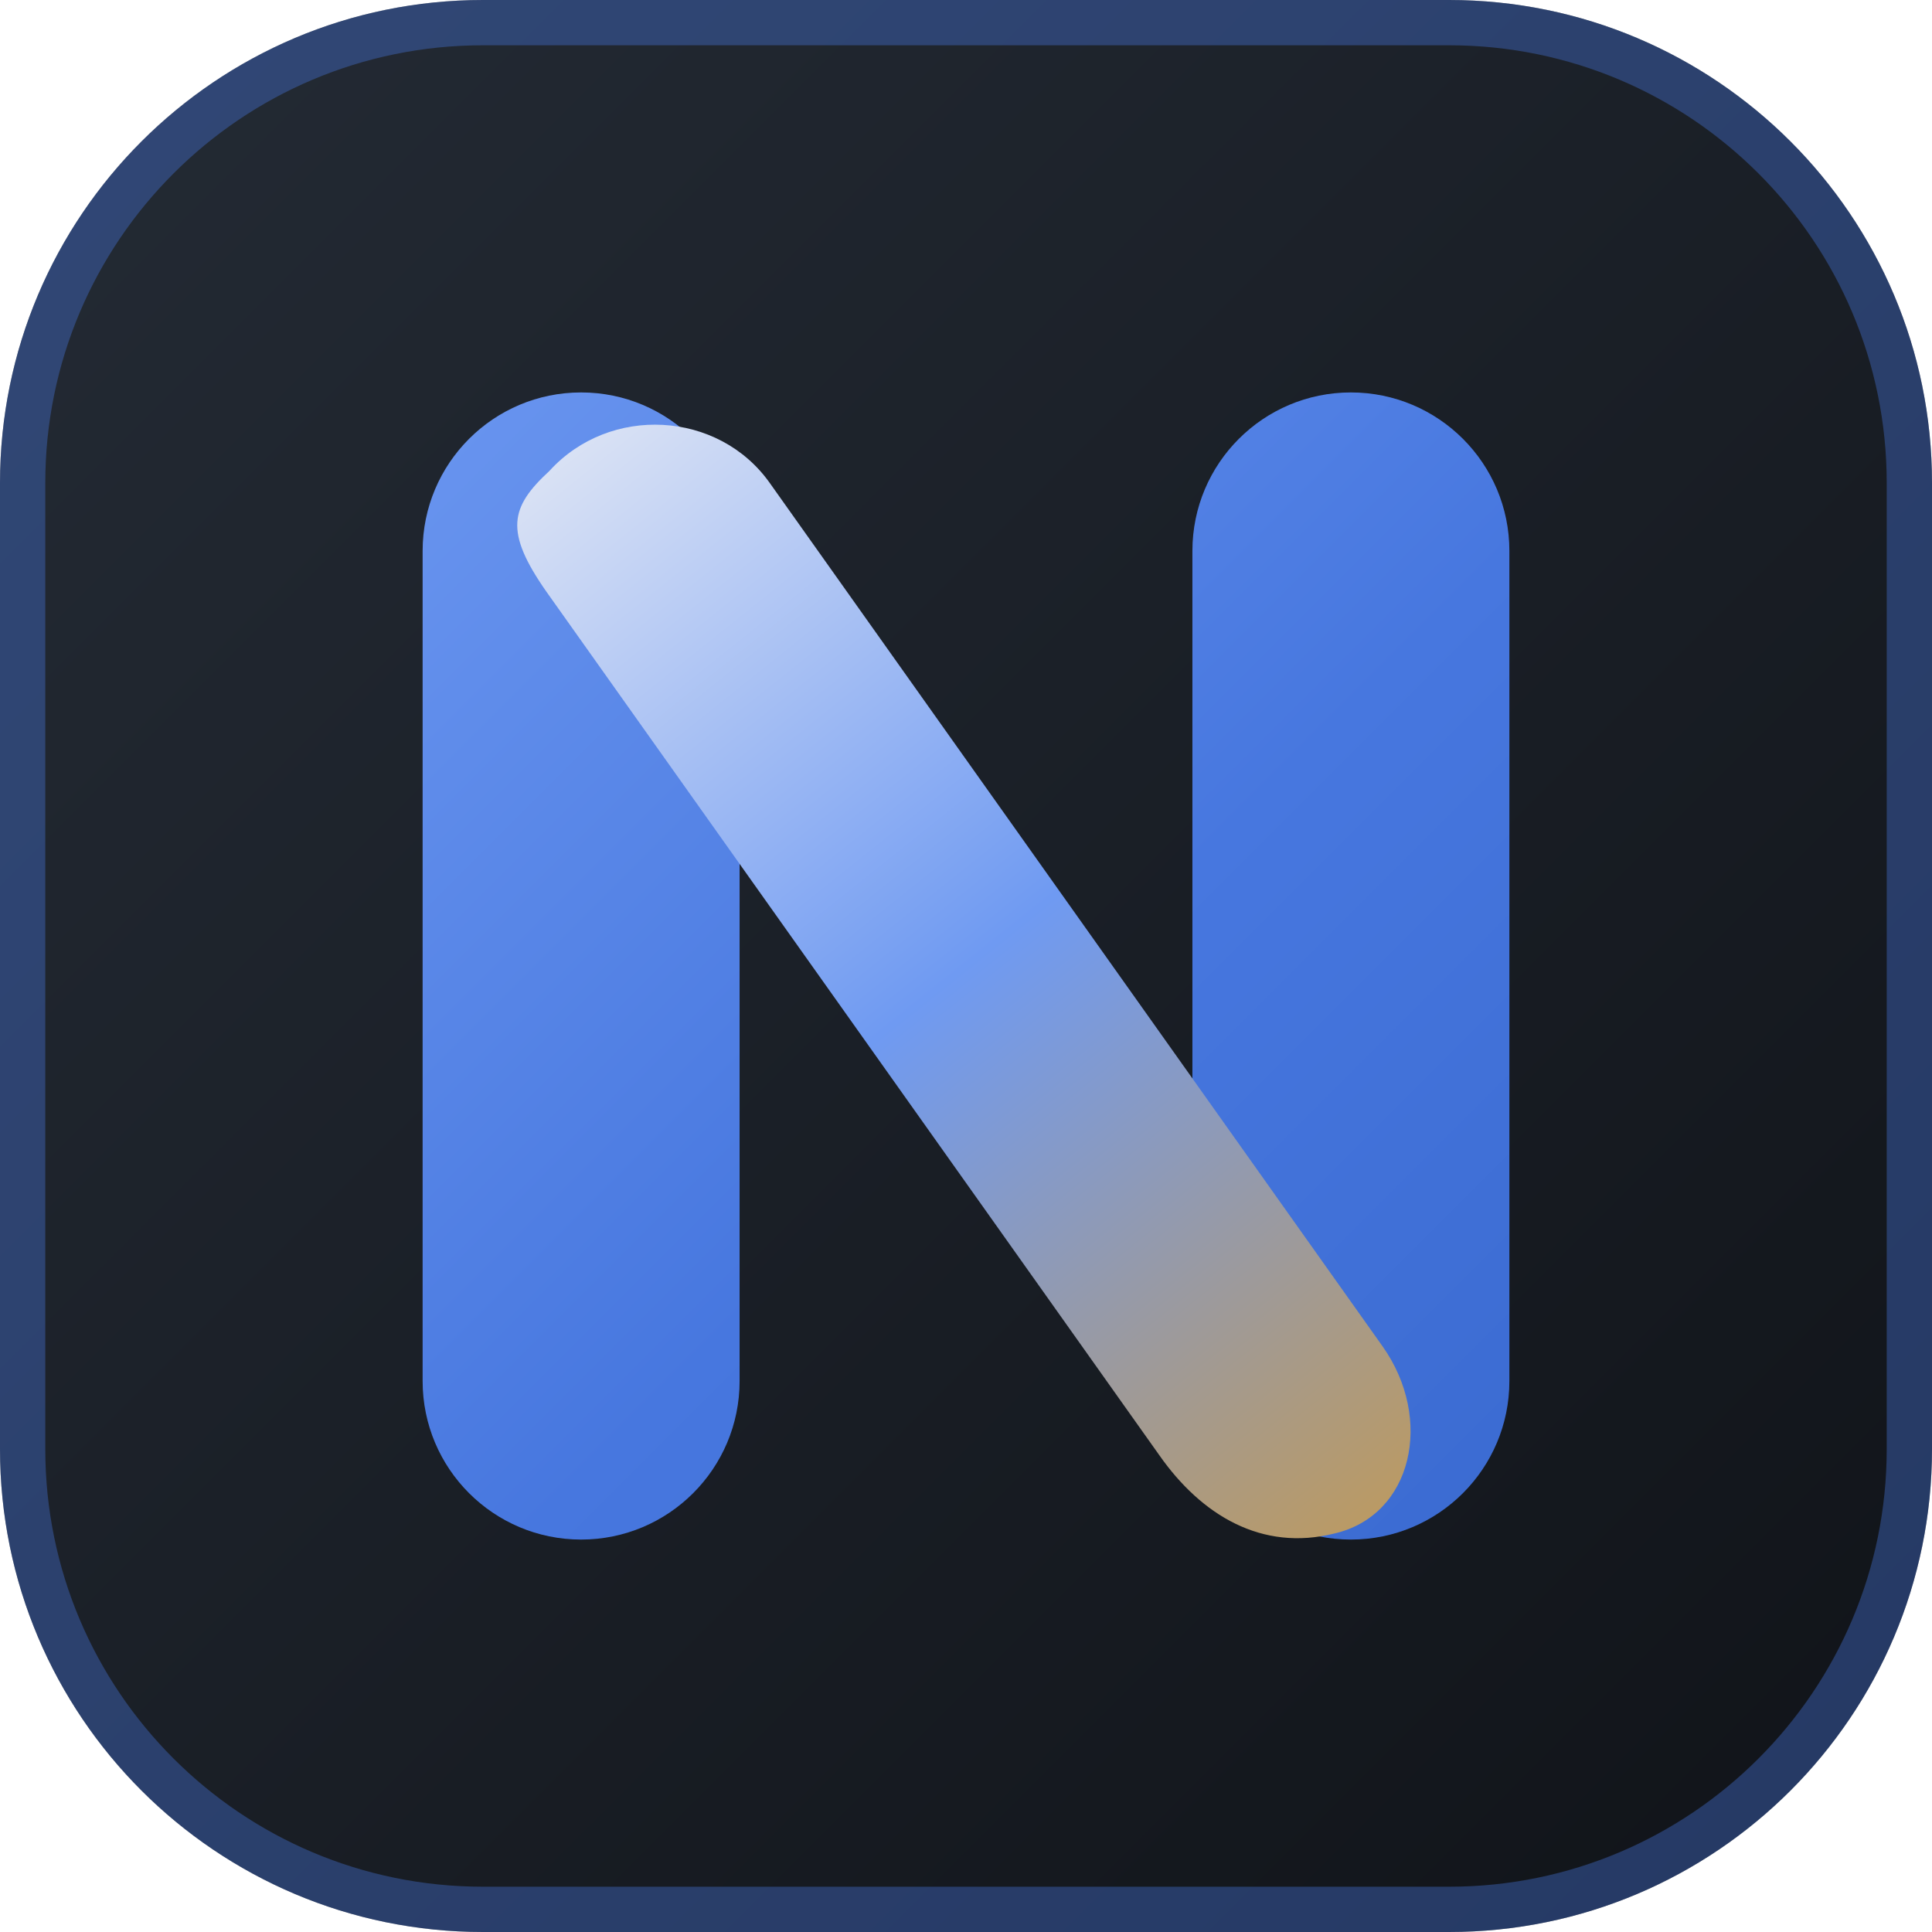
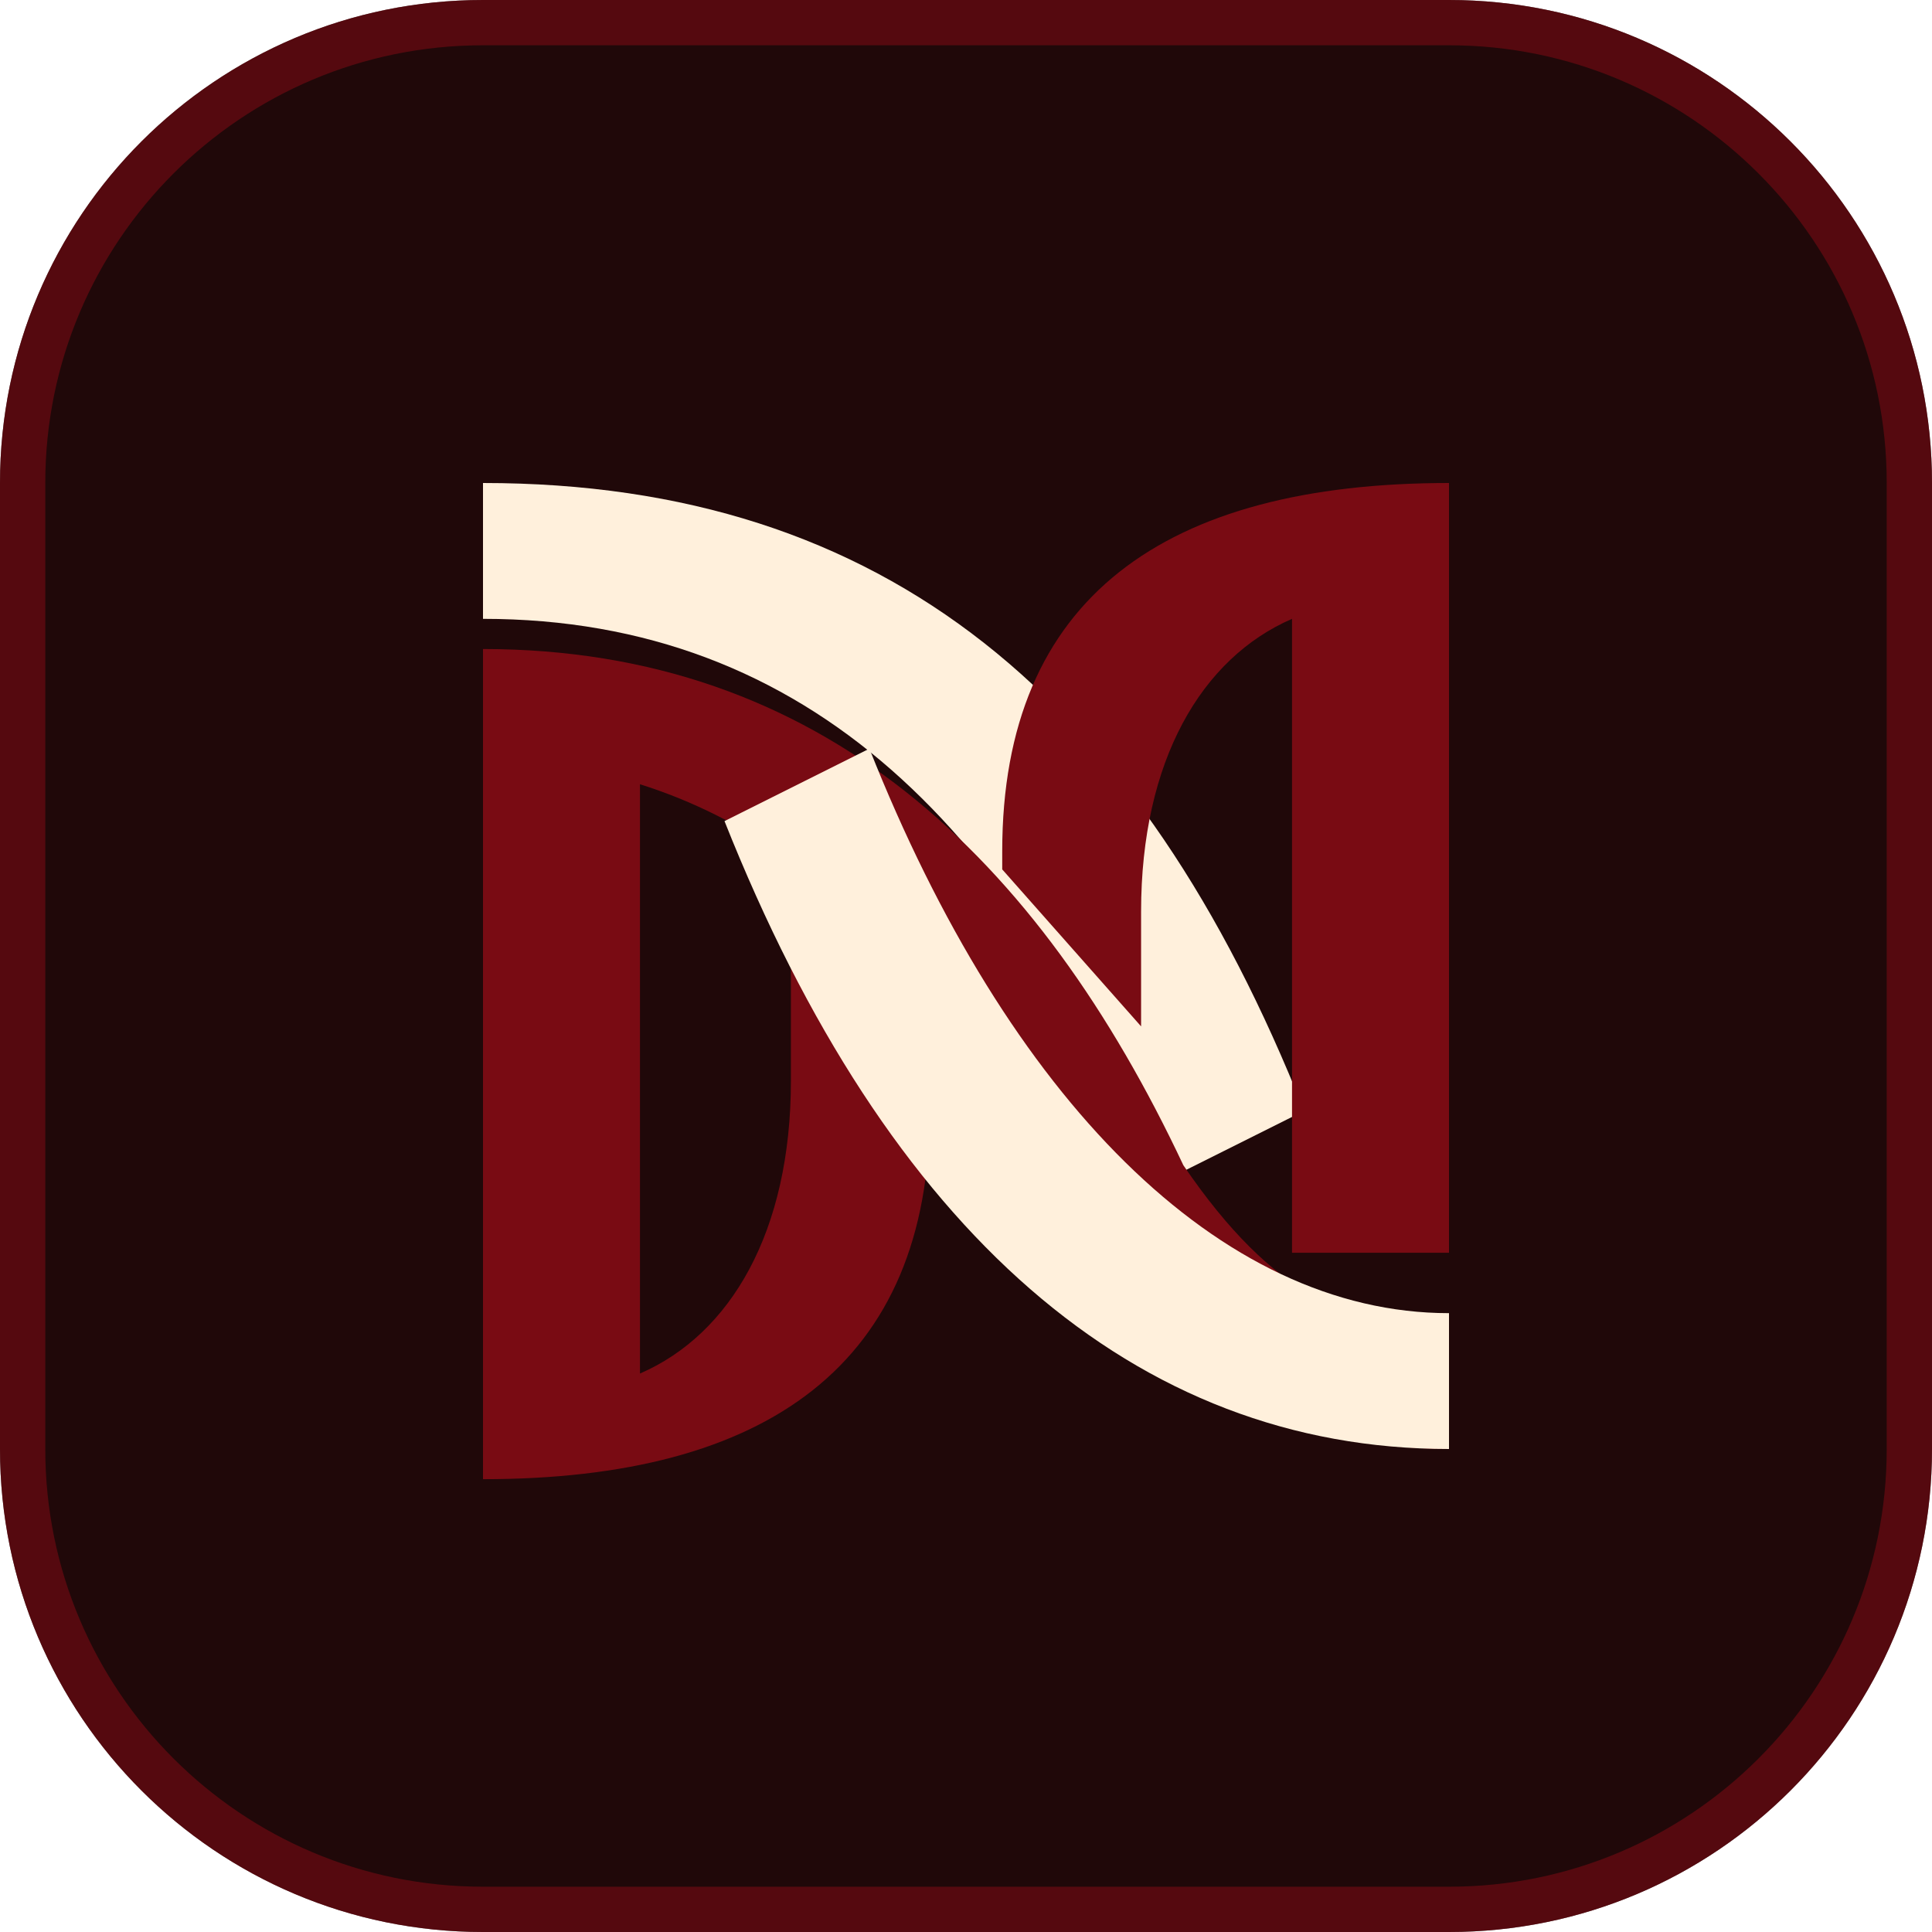
- <svg xmlns="http://www.w3.org/2000/svg" width="64" height="64" viewBox="0 0 64 64" fill="none" role="img" aria-label="NEXORA Logo">
-   <defs>
-     <linearGradient id="nxBlueMain" x1="10" y1="10" x2="54" y2="54" gradientUnits="userSpaceOnUse">
-       <stop offset="0%" stop-color="#6F9AF2" />
-       <stop offset="55%" stop-color="#4777DF" />
-       <stop offset="100%" stop-color="#3868CE" />
-     </linearGradient>
-     <linearGradient id="nxBlueDiag" x1="16" y1="12" x2="48" y2="52" gradientUnits="userSpaceOnUse">
-       <stop offset="0%" stop-color="#EDEFF5" />
-       <stop offset="50%" stop-color="#6F9AF2" />
-       <stop offset="100%" stop-color="#C49A52" />
-     </linearGradient>
-     <linearGradient id="nxGraphiteCard" x1="0" y1="0" x2="64" y2="64" gradientUnits="userSpaceOnUse">
-       <stop offset="0%" stop-color="#242B35" />
-       <stop offset="100%" stop-color="#101318" />
-     </linearGradient>
-   </defs>
-   <rect width="64" height="64" rx="16" fill="url(#nxGraphiteCard)" />
-   <rect x="0.75" y="0.75" width="62.5" height="62.5" rx="15.25" stroke="#4777DF" stroke-opacity="0.38" stroke-width="1.5" />
-   <rect x="14" y="13" width="10.5" height="38" rx="5.25" fill="url(#nxBlueMain)" />
-   <rect x="39.5" y="13" width="10.5" height="38" rx="5.25" fill="url(#nxBlueMain)" />
-   <path d="M18.2 15.6C20.2 13.4 23.8 13.6 25.5 16.0L45.8 44.6C47.5 47.0 46.8 50.2 44.2 50.8C41.8 51.4 39.8 50.2 38.4 48.2L18.1 19.6C16.7 17.6 16.9 16.8 18.2 15.6Z" fill="url(#nxBlueDiag)" />
+ <svg xmlns="http://www.w3.org/2000/svg" width="64" height="64" viewBox="0 0 64 64" fill="none" role="img" aria-label="Nexora Logo">
+   <rect width="64" height="64" rx="16" fill="#200809" />
+   <rect x="0.75" y="0.75" width="62.5" height="62.5" rx="15.25" stroke="#790B13" stroke-opacity="0.6" stroke-width="1.5" />
+   <path d="M16 49V23.5H21.2V45.5C24.2 44.2 26.2 40.8 26.2 35.8V31L30.8 36.2V36.8C30.8 45.2 25.4 49 16 49Z" fill="#790B13" />
+   <path d="M16 20.5V16C29.4 16 37.8 23.2 43.2 36.8L38.4 39.2C33.8 27.6 26.8 20.5 16 20.5Z" fill="#FFF0DC" />
+   <path d="M16 25.2V21.5C27.2 21.5 34.4 28.4 39.2 38.6C42.2 43 44.8 44 48 44V48C42.2 48 38.4 45.2 34.4 38.2C30.2 30.8 24.4 25.2 16 25.2Z" fill="#790B13" />
+   <path d="M48 16V41.5H42.8V20.5C39.8 21.8 37.8 25.2 37.8 30.2V34L33.2 28.8V28.2C33.2 19.8 38.6 16 48 16Z" fill="#790B13" />
+   <path d="M24 27.2L28.8 24.8C33.4 36.4 40.4 43.5 48 43.5V48C37.6 48 29.4 40.8 24 27.2Z" fill="#FFF0DC" />
</svg>
